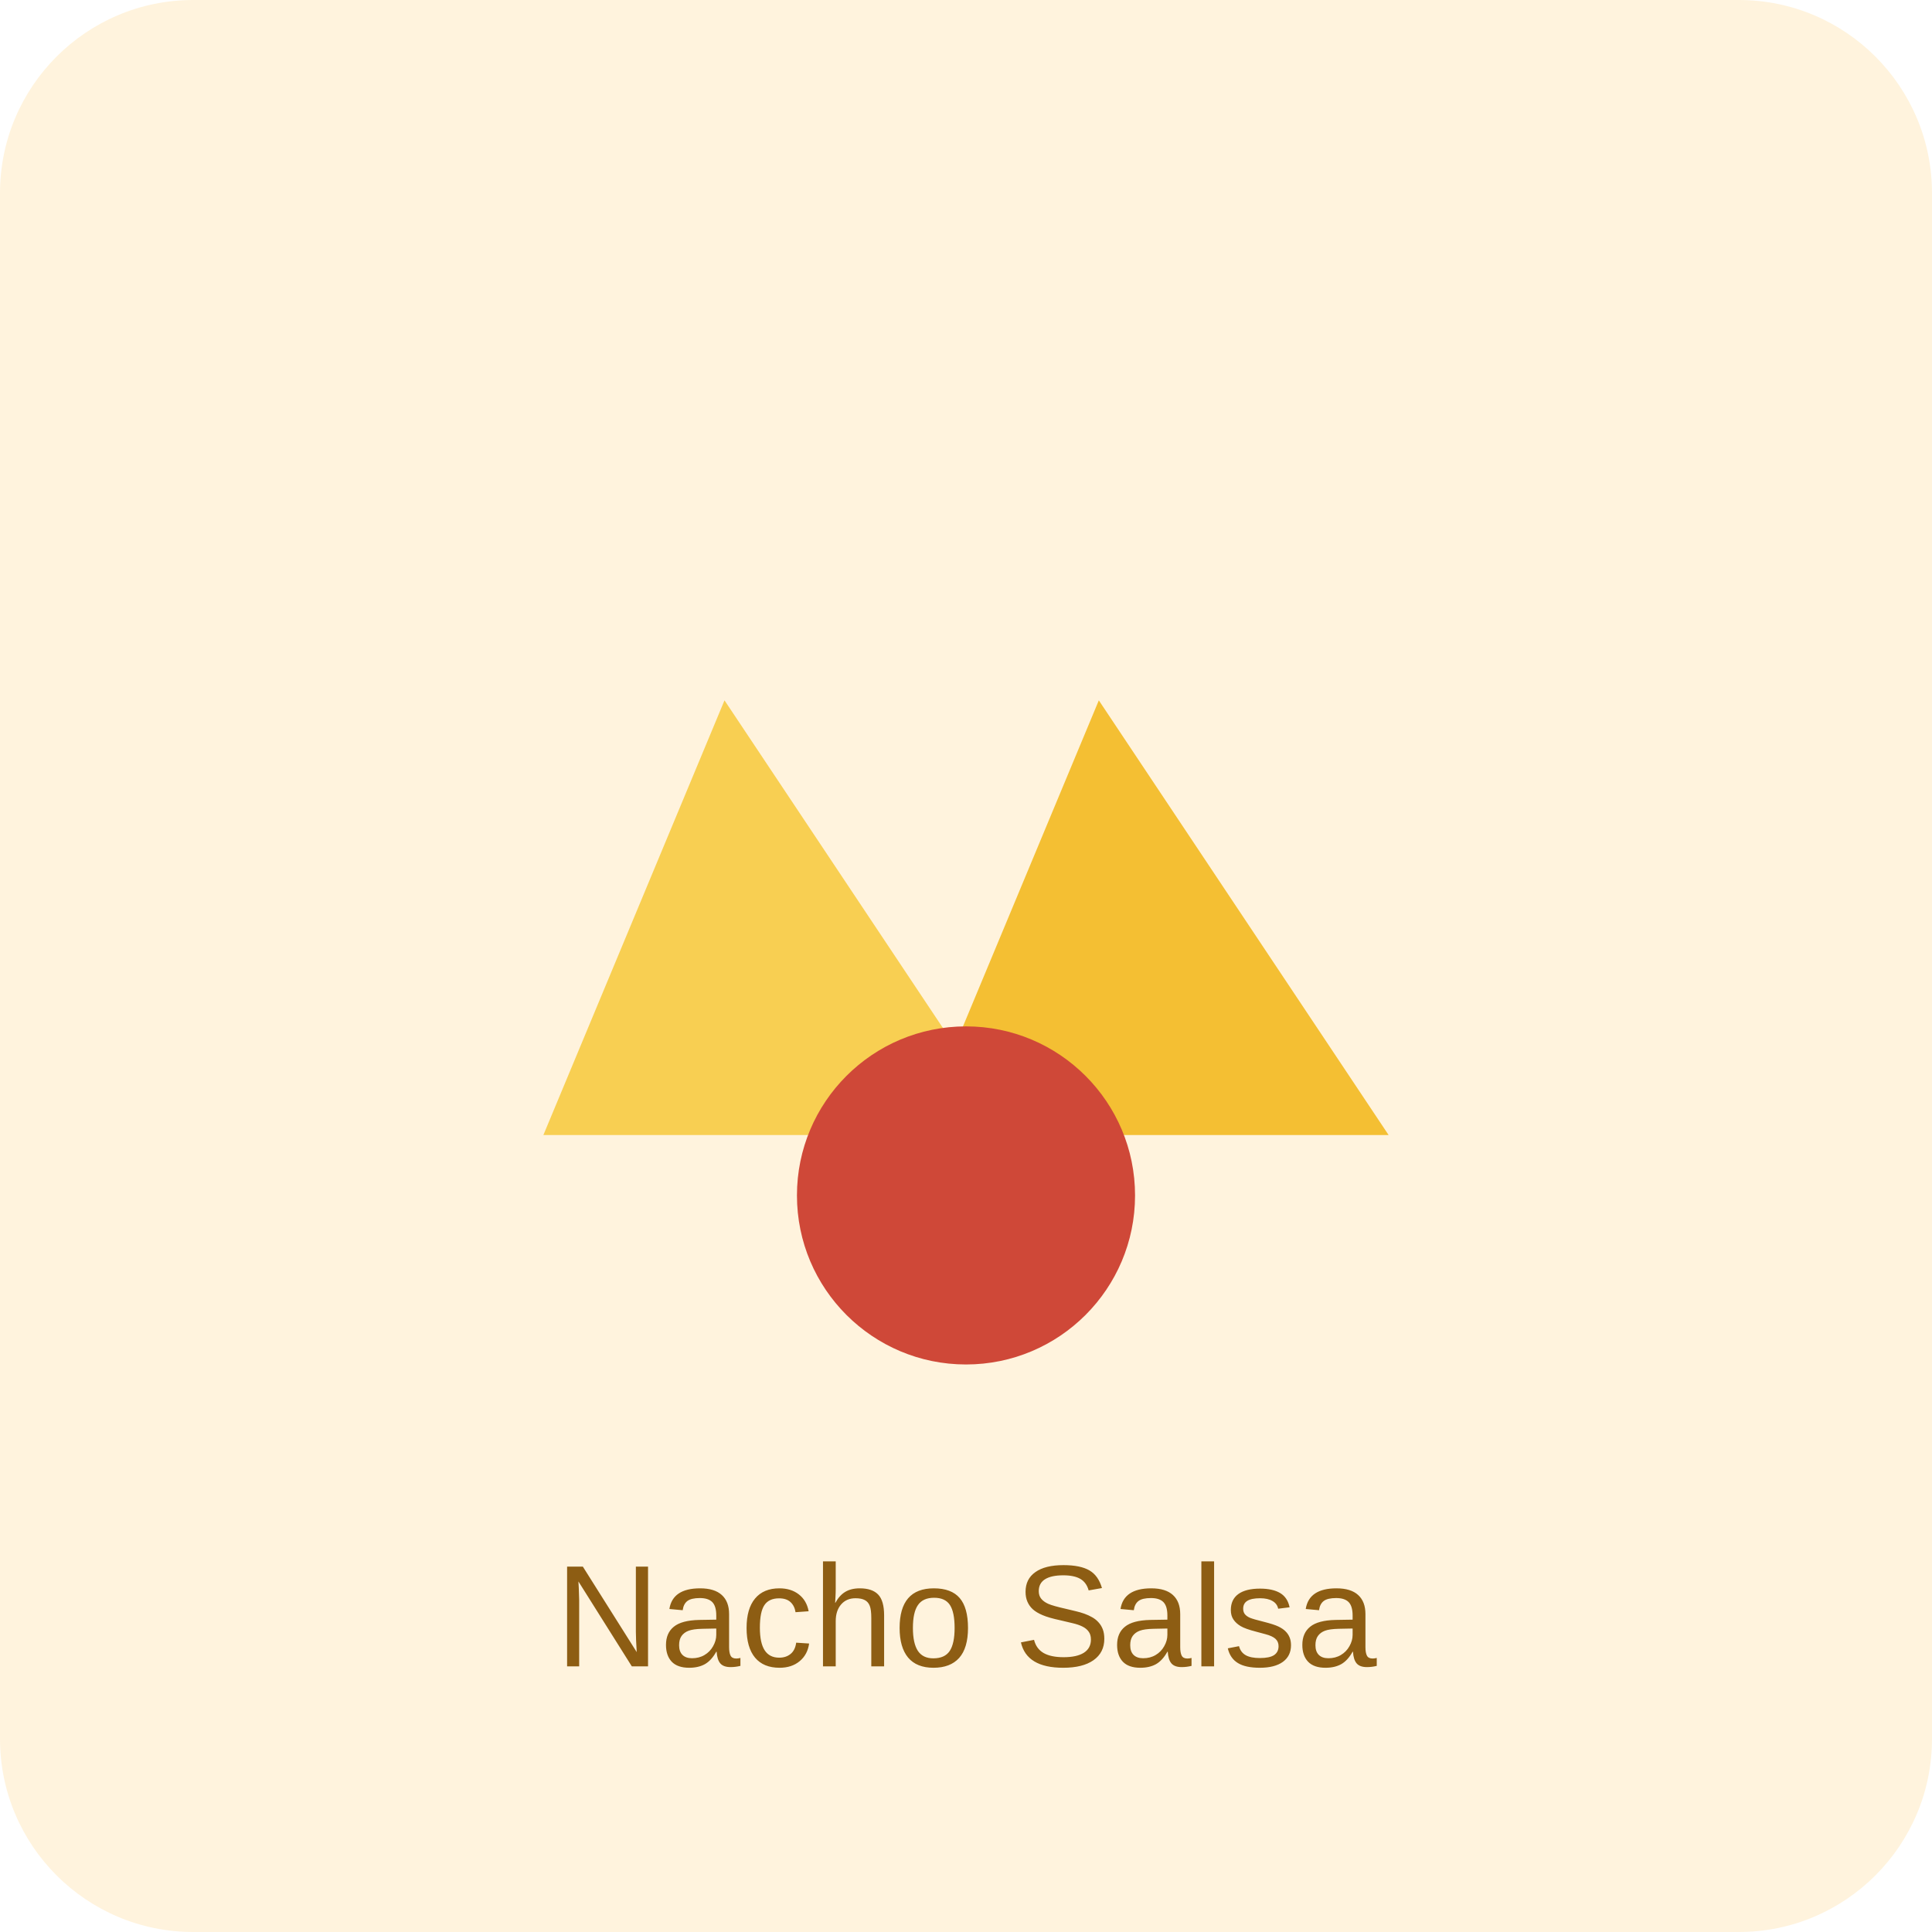
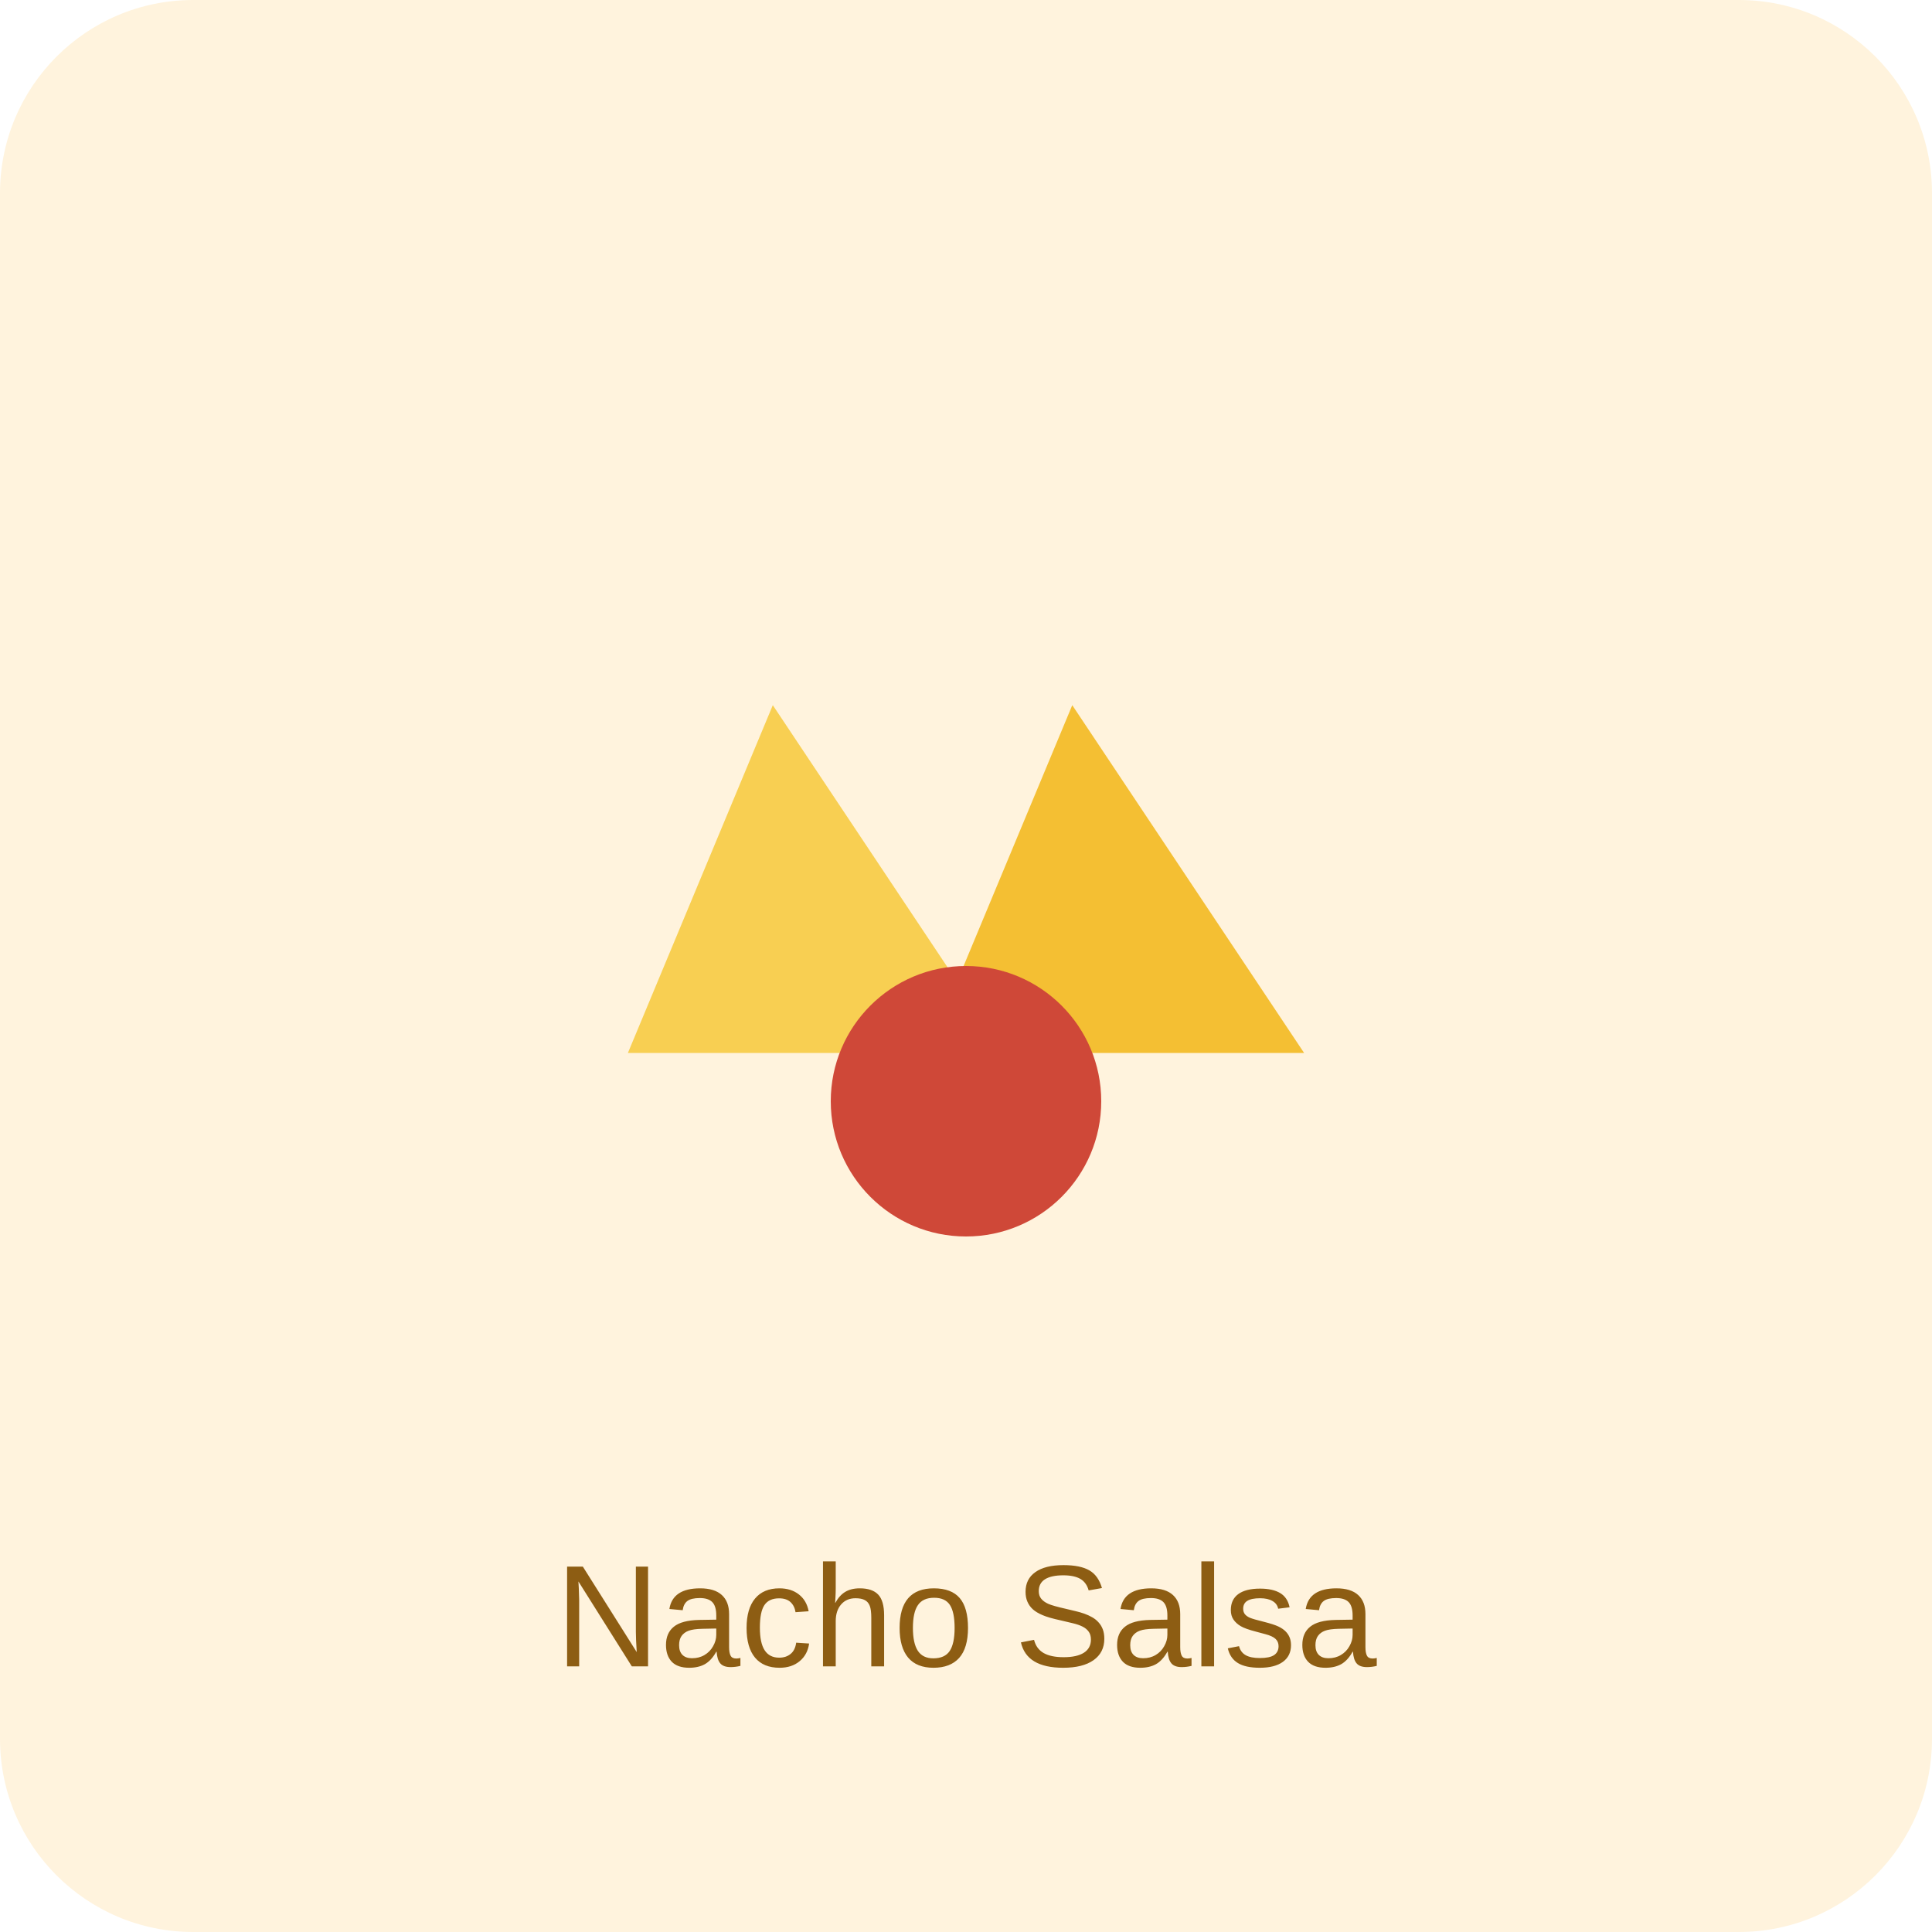
<svg xmlns="http://www.w3.org/2000/svg" viewBox="0 0 320 320">
  <rect width="320" height="320" rx="32" fill="#fff3dd" />
-   <path d="M90 188l30-72 48 72z" fill="#f8cf52" />
-   <path d="M152 188l30-72 48 72z" fill="#f4bf33" />
-   <circle cx="160" cy="198" r="28" fill="#cf4838" />
+   <g transform="translate(32 24) scale(0.8)">
+     <path d="M90 188l30-72 48 72z" fill="#f8cf52" />
+     <path d="M152 188l30-72 48 72z" fill="#f4bf33" />
+     <circle cx="160" cy="198" r="28" fill="#cf4838" />
+   </g>
  <text x="160" y="276" text-anchor="middle" font-size="24" font-family="Arial, sans-serif" fill="#8d5d13">Nacho Salsa</text>
</svg>
